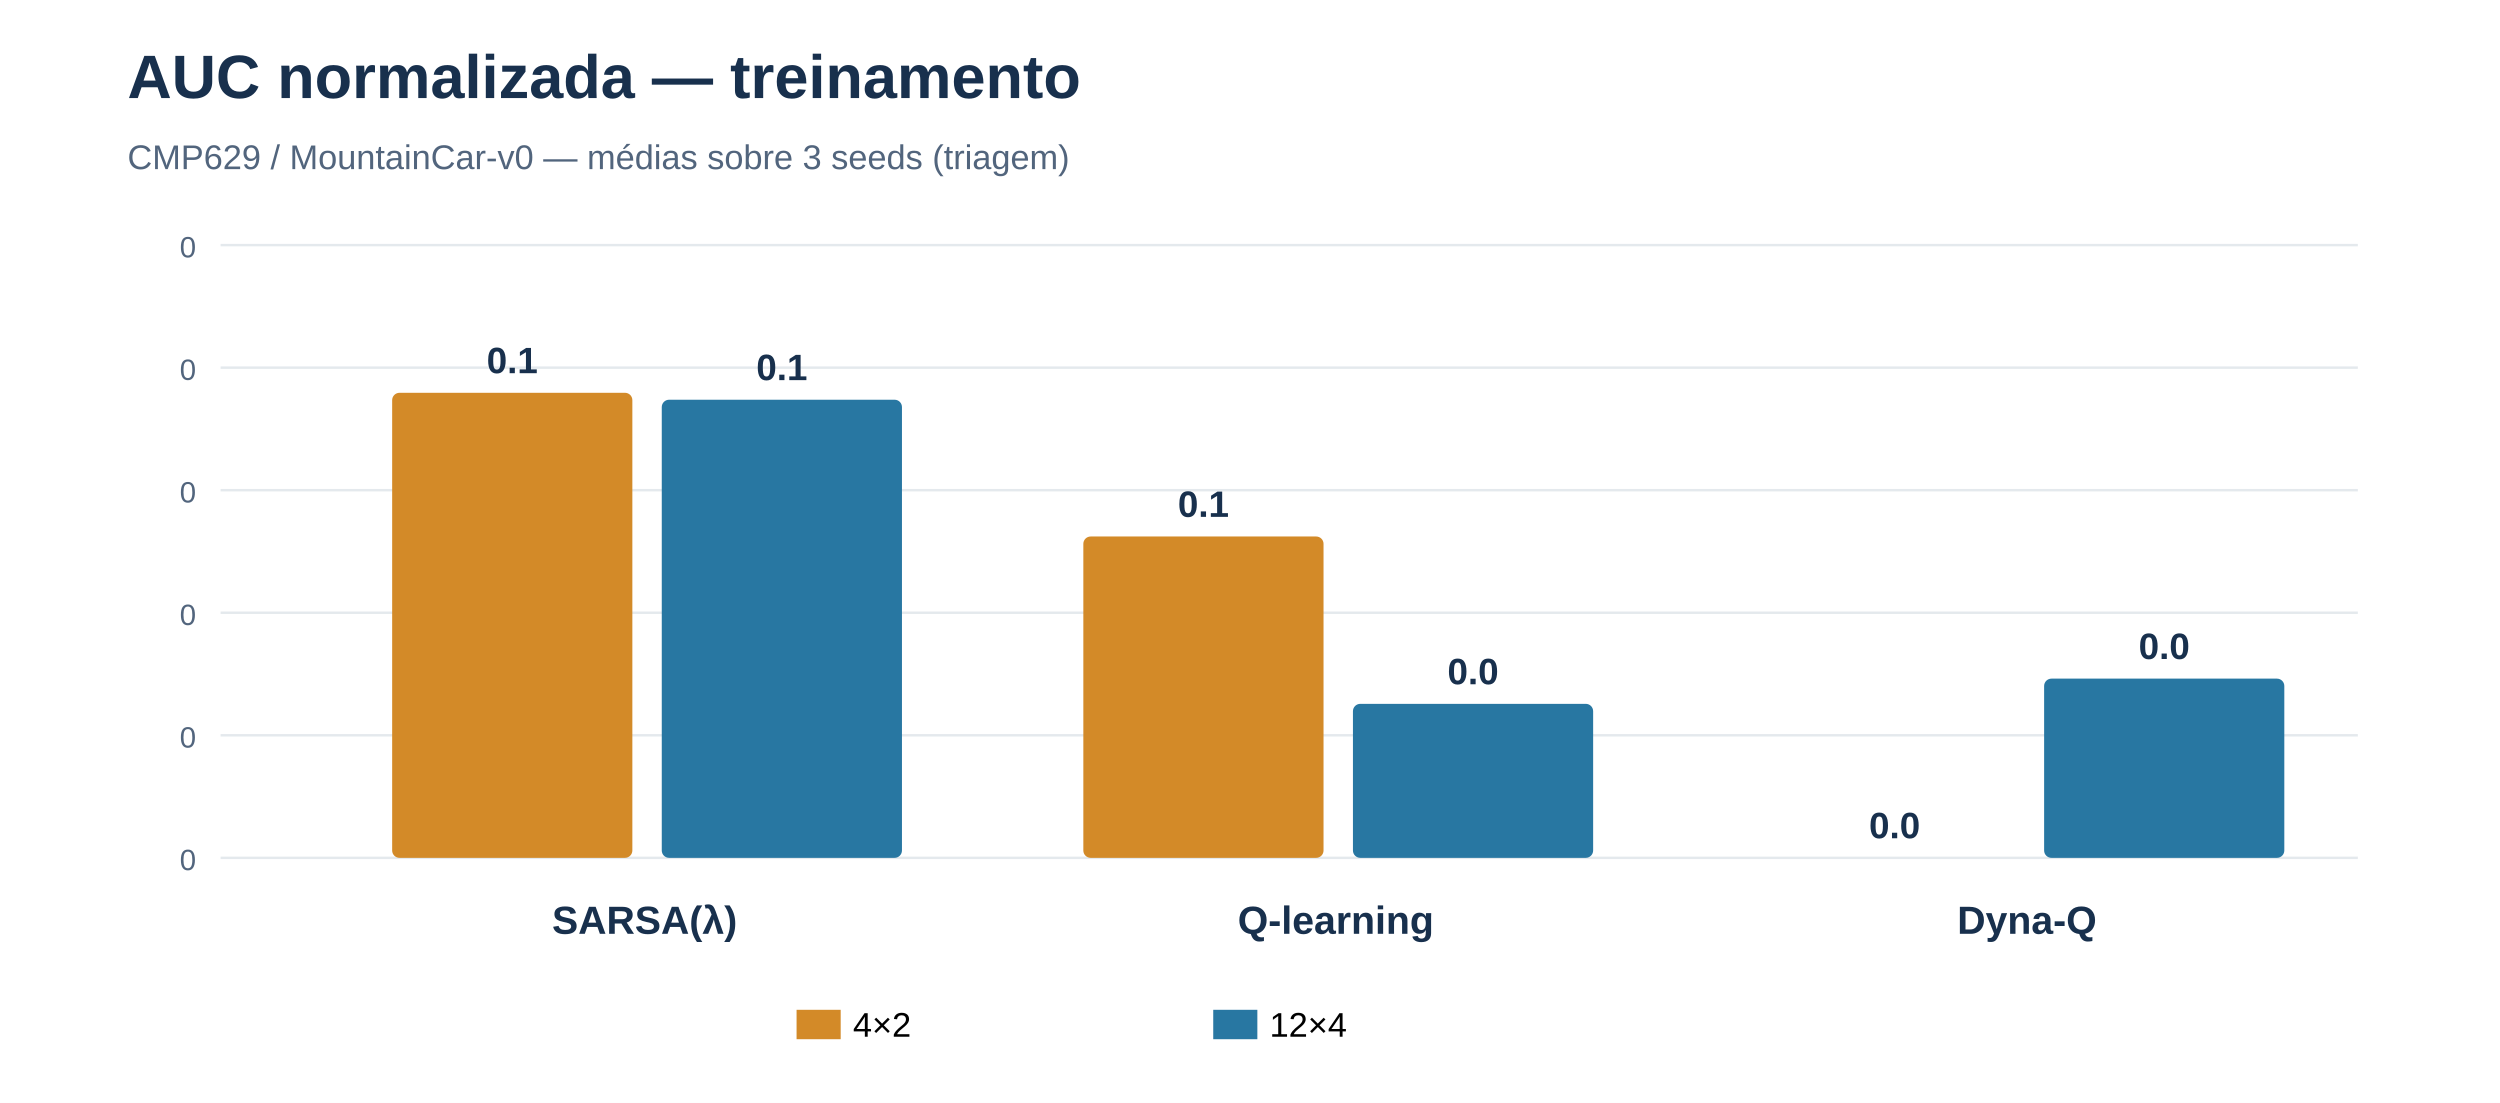
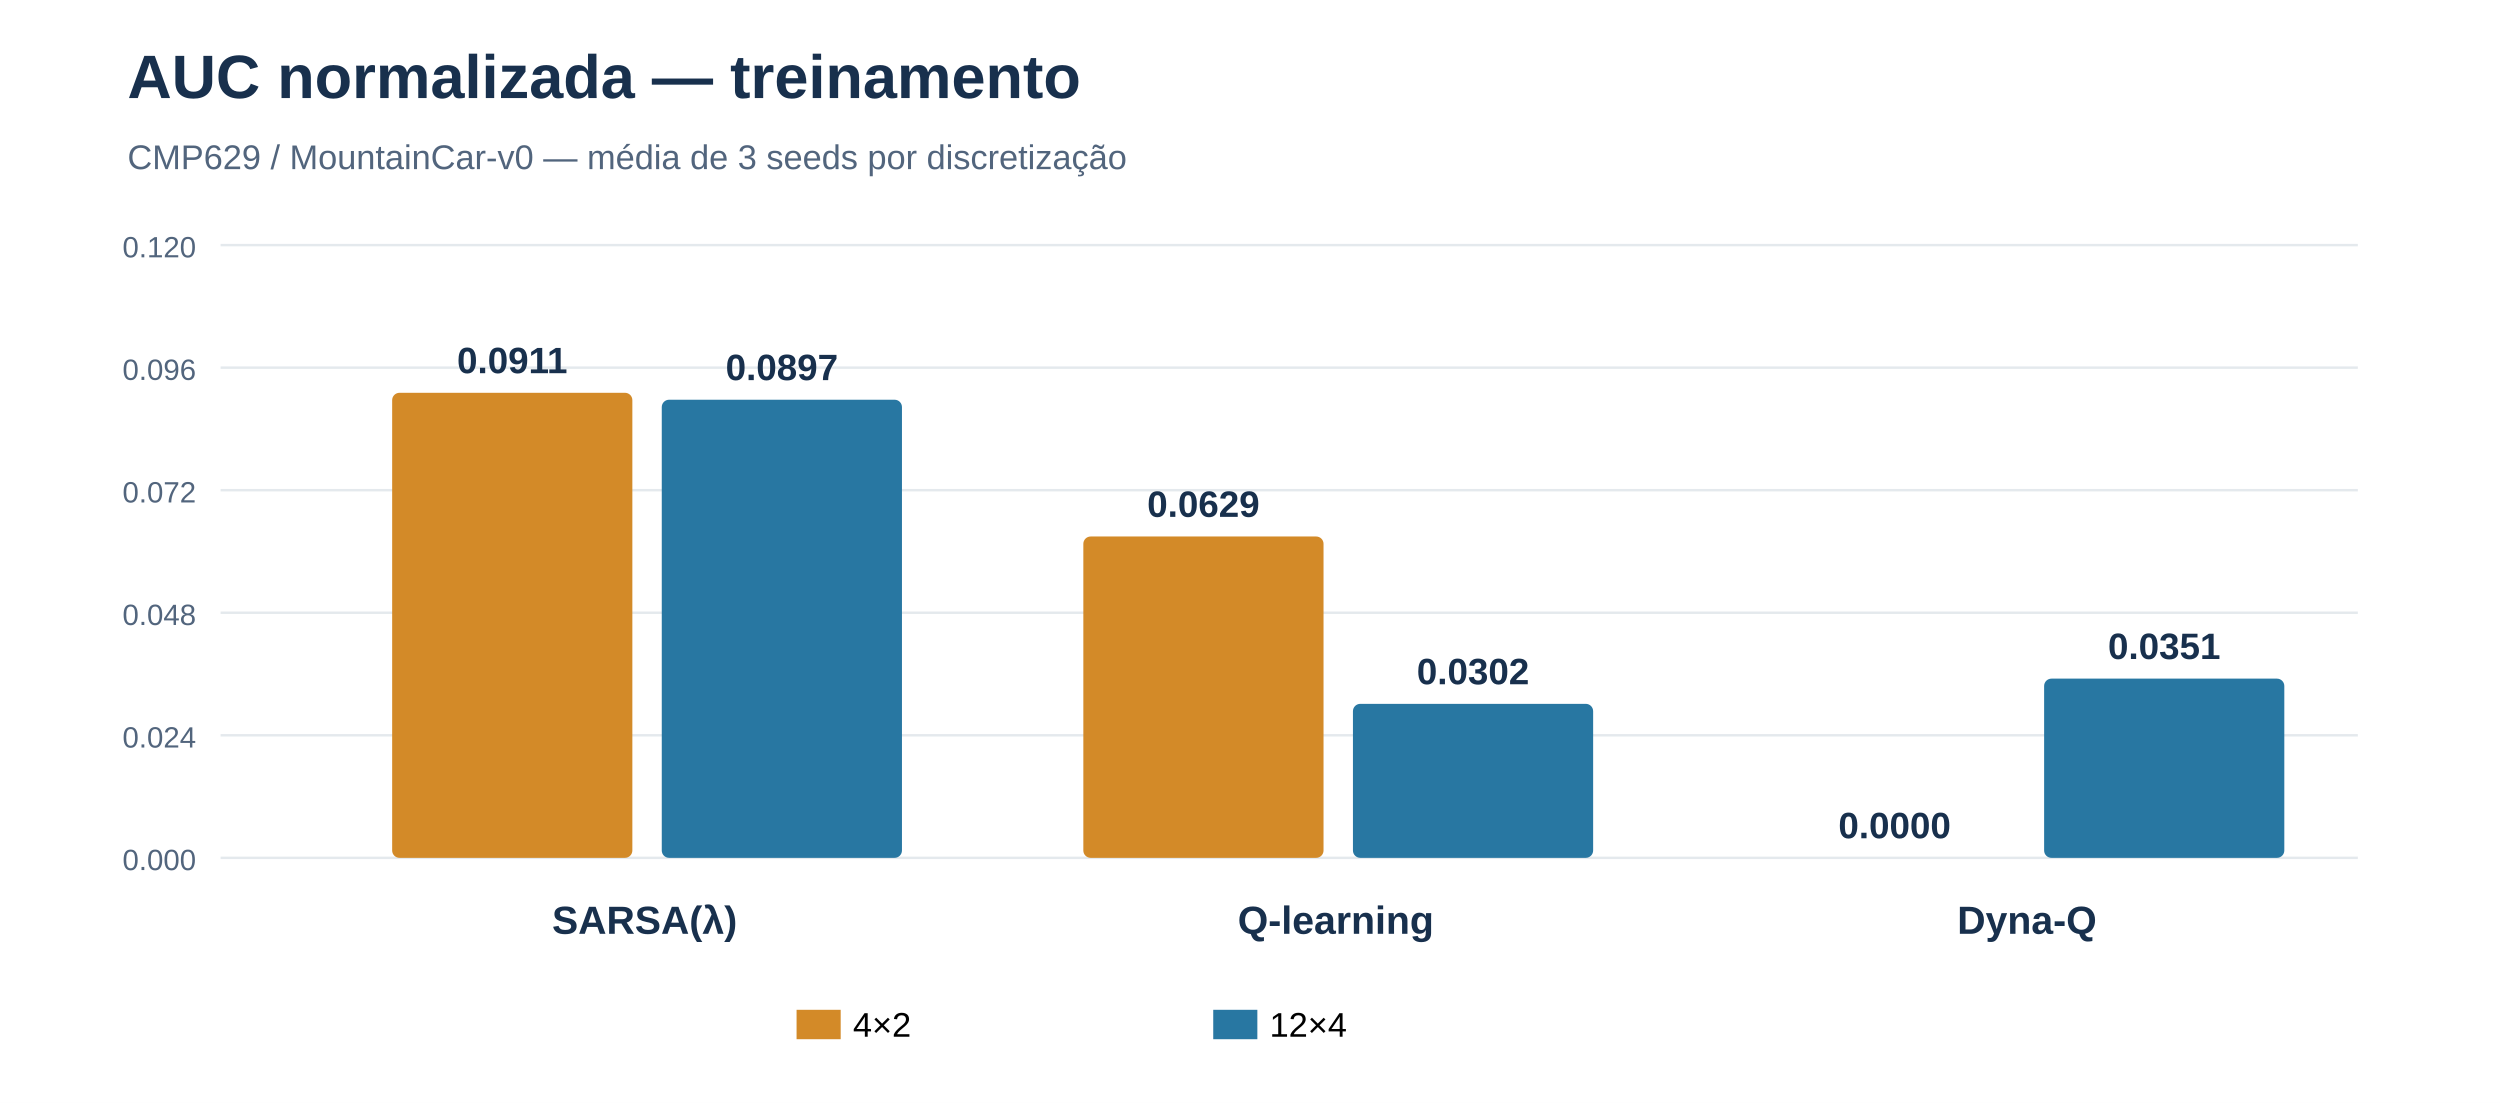
<svg xmlns="http://www.w3.org/2000/svg" width="1020" height="450" viewBox="0 0 1020 450">
-   <rect width="1020" height="450" fill="#ffffff" />
+   <rect width="1020" height="450" fill="white" />
  <text x="52" y="40" font-family="Arial" font-size="25" font-weight="700" fill="#18304d">AUC normalizada — treinamento</text>
-   <text x="52" y="69" font-family="Arial" font-size="14" fill="#52657d">CMP629 / MountainCar-v0 — médias sobre 3 seeds (triagem)</text>
+   <text x="52" y="69" font-family="Arial" font-size="14" fill="#52657d">CMP629 / MountainCar-v0 — média de 3 seeds por discretização</text>
  <line x1="90" y1="350" x2="962" y2="350" stroke="#e4e9ed" />
-   <text x="80" y="355" font-family="Arial" font-size="12" text-anchor="end" fill="#52657d">0</text>
+   <text x="80" y="355" font-family="Arial" font-size="12" text-anchor="end" fill="#52657d">0.000</text>
  <line x1="90" y1="300" x2="962" y2="300" stroke="#e4e9ed" />
-   <text x="80" y="305" font-family="Arial" font-size="12" text-anchor="end" fill="#52657d">0</text>
+   <text x="80" y="305" font-family="Arial" font-size="12" text-anchor="end" fill="#52657d">0.024</text>
  <line x1="90" y1="250" x2="962" y2="250" stroke="#e4e9ed" />
-   <text x="80" y="255" font-family="Arial" font-size="12" text-anchor="end" fill="#52657d">0</text>
+   <text x="80" y="255" font-family="Arial" font-size="12" text-anchor="end" fill="#52657d">0.048</text>
  <line x1="90" y1="200" x2="962" y2="200" stroke="#e4e9ed" />
-   <text x="80" y="205" font-family="Arial" font-size="12" text-anchor="end" fill="#52657d">0</text>
+   <text x="80" y="205" font-family="Arial" font-size="12" text-anchor="end" fill="#52657d">0.072</text>
  <line x1="90" y1="150" x2="962" y2="150" stroke="#e4e9ed" />
-   <text x="80" y="155" font-family="Arial" font-size="12" text-anchor="end" fill="#52657d">0</text>
+   <text x="80" y="155" font-family="Arial" font-size="12" text-anchor="end" fill="#52657d">0.096</text>
  <line x1="90" y1="100" x2="962" y2="100" stroke="#e4e9ed" />
-   <text x="80" y="105" font-family="Arial" font-size="12" text-anchor="end" fill="#52657d">0</text>
+   <text x="80" y="105" font-family="Arial" font-size="12" text-anchor="end" fill="#52657d">0.120</text>
  <rect x="160" y="160.26" width="98" height="189.74" rx="3" fill="#D38A28" />
-   <text x="209" y="152.26" font-family="Arial" font-weight="700" font-size="15" text-anchor="middle" fill="#18304d">0.1</text>
+   <text x="209" y="152.26" font-family="Arial" font-weight="700" font-size="15" text-anchor="middle" fill="#18304d">0.0911</text>
  <rect x="270" y="163.089" width="98" height="186.911" rx="3" fill="#2877A2" />
-   <text x="319" y="155.089" font-family="Arial" font-weight="700" font-size="15" text-anchor="middle" fill="#18304d">0.1</text>
+   <text x="319" y="155.089" font-family="Arial" font-weight="700" font-size="15" text-anchor="middle" fill="#18304d">0.0897</text>
  <text x="263" y="381" font-family="Arial" font-size="16" font-weight="600" text-anchor="middle" fill="#18304d">SARSA(λ)</text>
  <rect x="442" y="218.89" width="98" height="131.11" rx="3" fill="#D38A28" />
-   <text x="491" y="210.89" font-family="Arial" font-weight="700" font-size="15" text-anchor="middle" fill="#18304d">0.1</text>
+   <text x="491" y="210.89" font-family="Arial" font-weight="700" font-size="15" text-anchor="middle" fill="#18304d">0.0629</text>
  <rect x="552" y="287.168" width="98" height="62.832" rx="3" fill="#2877A2" />
-   <text x="601" y="279.168" font-family="Arial" font-weight="700" font-size="15" text-anchor="middle" fill="#18304d">0.0</text>
+   <text x="601" y="279.168" font-family="Arial" font-weight="700" font-size="15" text-anchor="middle" fill="#18304d">0.0302</text>
  <text x="545" y="381" font-family="Arial" font-size="16" font-weight="600" text-anchor="middle" fill="#18304d">Q-learning</text>
  <rect x="724" y="350" width="98" height="0" rx="3" fill="#D38A28" />
-   <text x="773" y="342" font-family="Arial" font-weight="700" font-size="15" text-anchor="middle" fill="#18304d">0.0</text>
+   <text x="773" y="342" font-family="Arial" font-weight="700" font-size="15" text-anchor="middle" fill="#18304d">0.0000</text>
  <rect x="834" y="276.882" width="98" height="73.118" rx="3" fill="#2877A2" />
-   <text x="883" y="268.882" font-family="Arial" font-weight="700" font-size="15" text-anchor="middle" fill="#18304d">0.0</text>
+   <text x="883" y="268.882" font-family="Arial" font-weight="700" font-size="15" text-anchor="middle" fill="#18304d">0.0351</text>
  <text x="827" y="381" font-family="Arial" font-size="16" font-weight="600" text-anchor="middle" fill="#18304d">Dyna-Q</text>
  <rect x="325" y="412" width="18" height="12" fill="#D38A28" />
  <text x="348" y="423" font-family="Arial" font-size="14">4×2</text>
  <rect x="495" y="412" width="18" height="12" fill="#2877A2" />
  <text x="518" y="423" font-family="Arial" font-size="14">12×4</text>
</svg>
